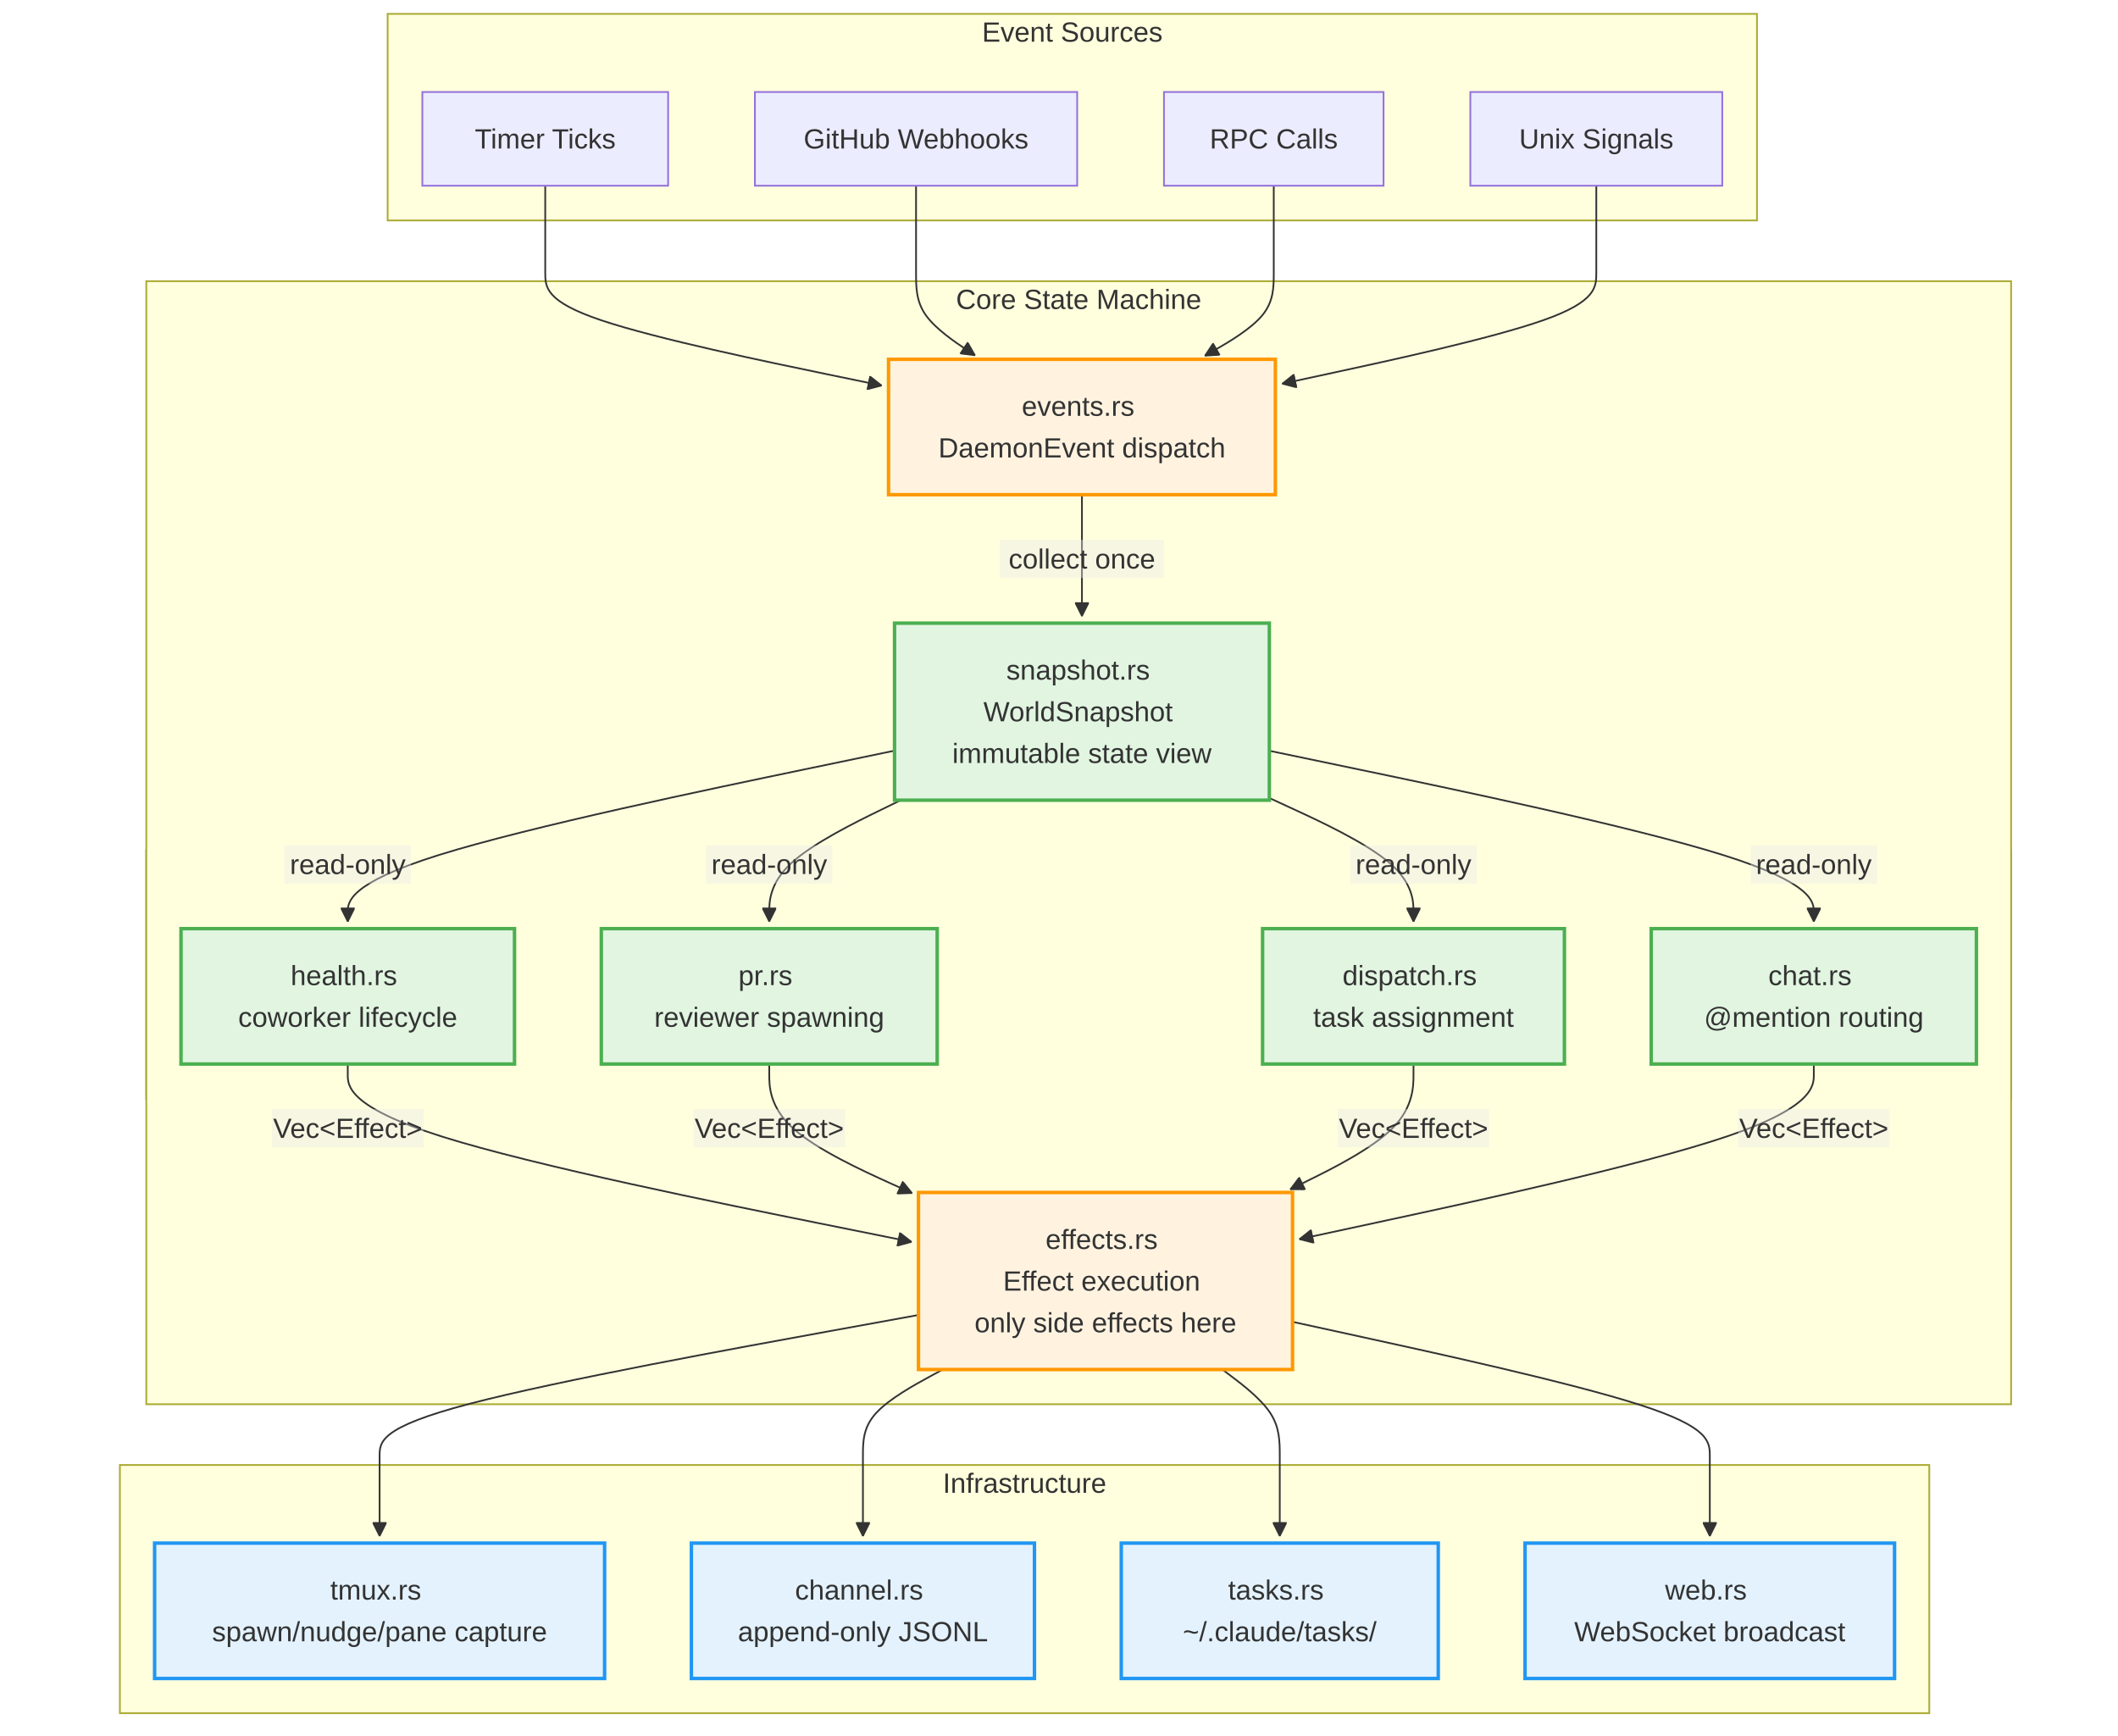
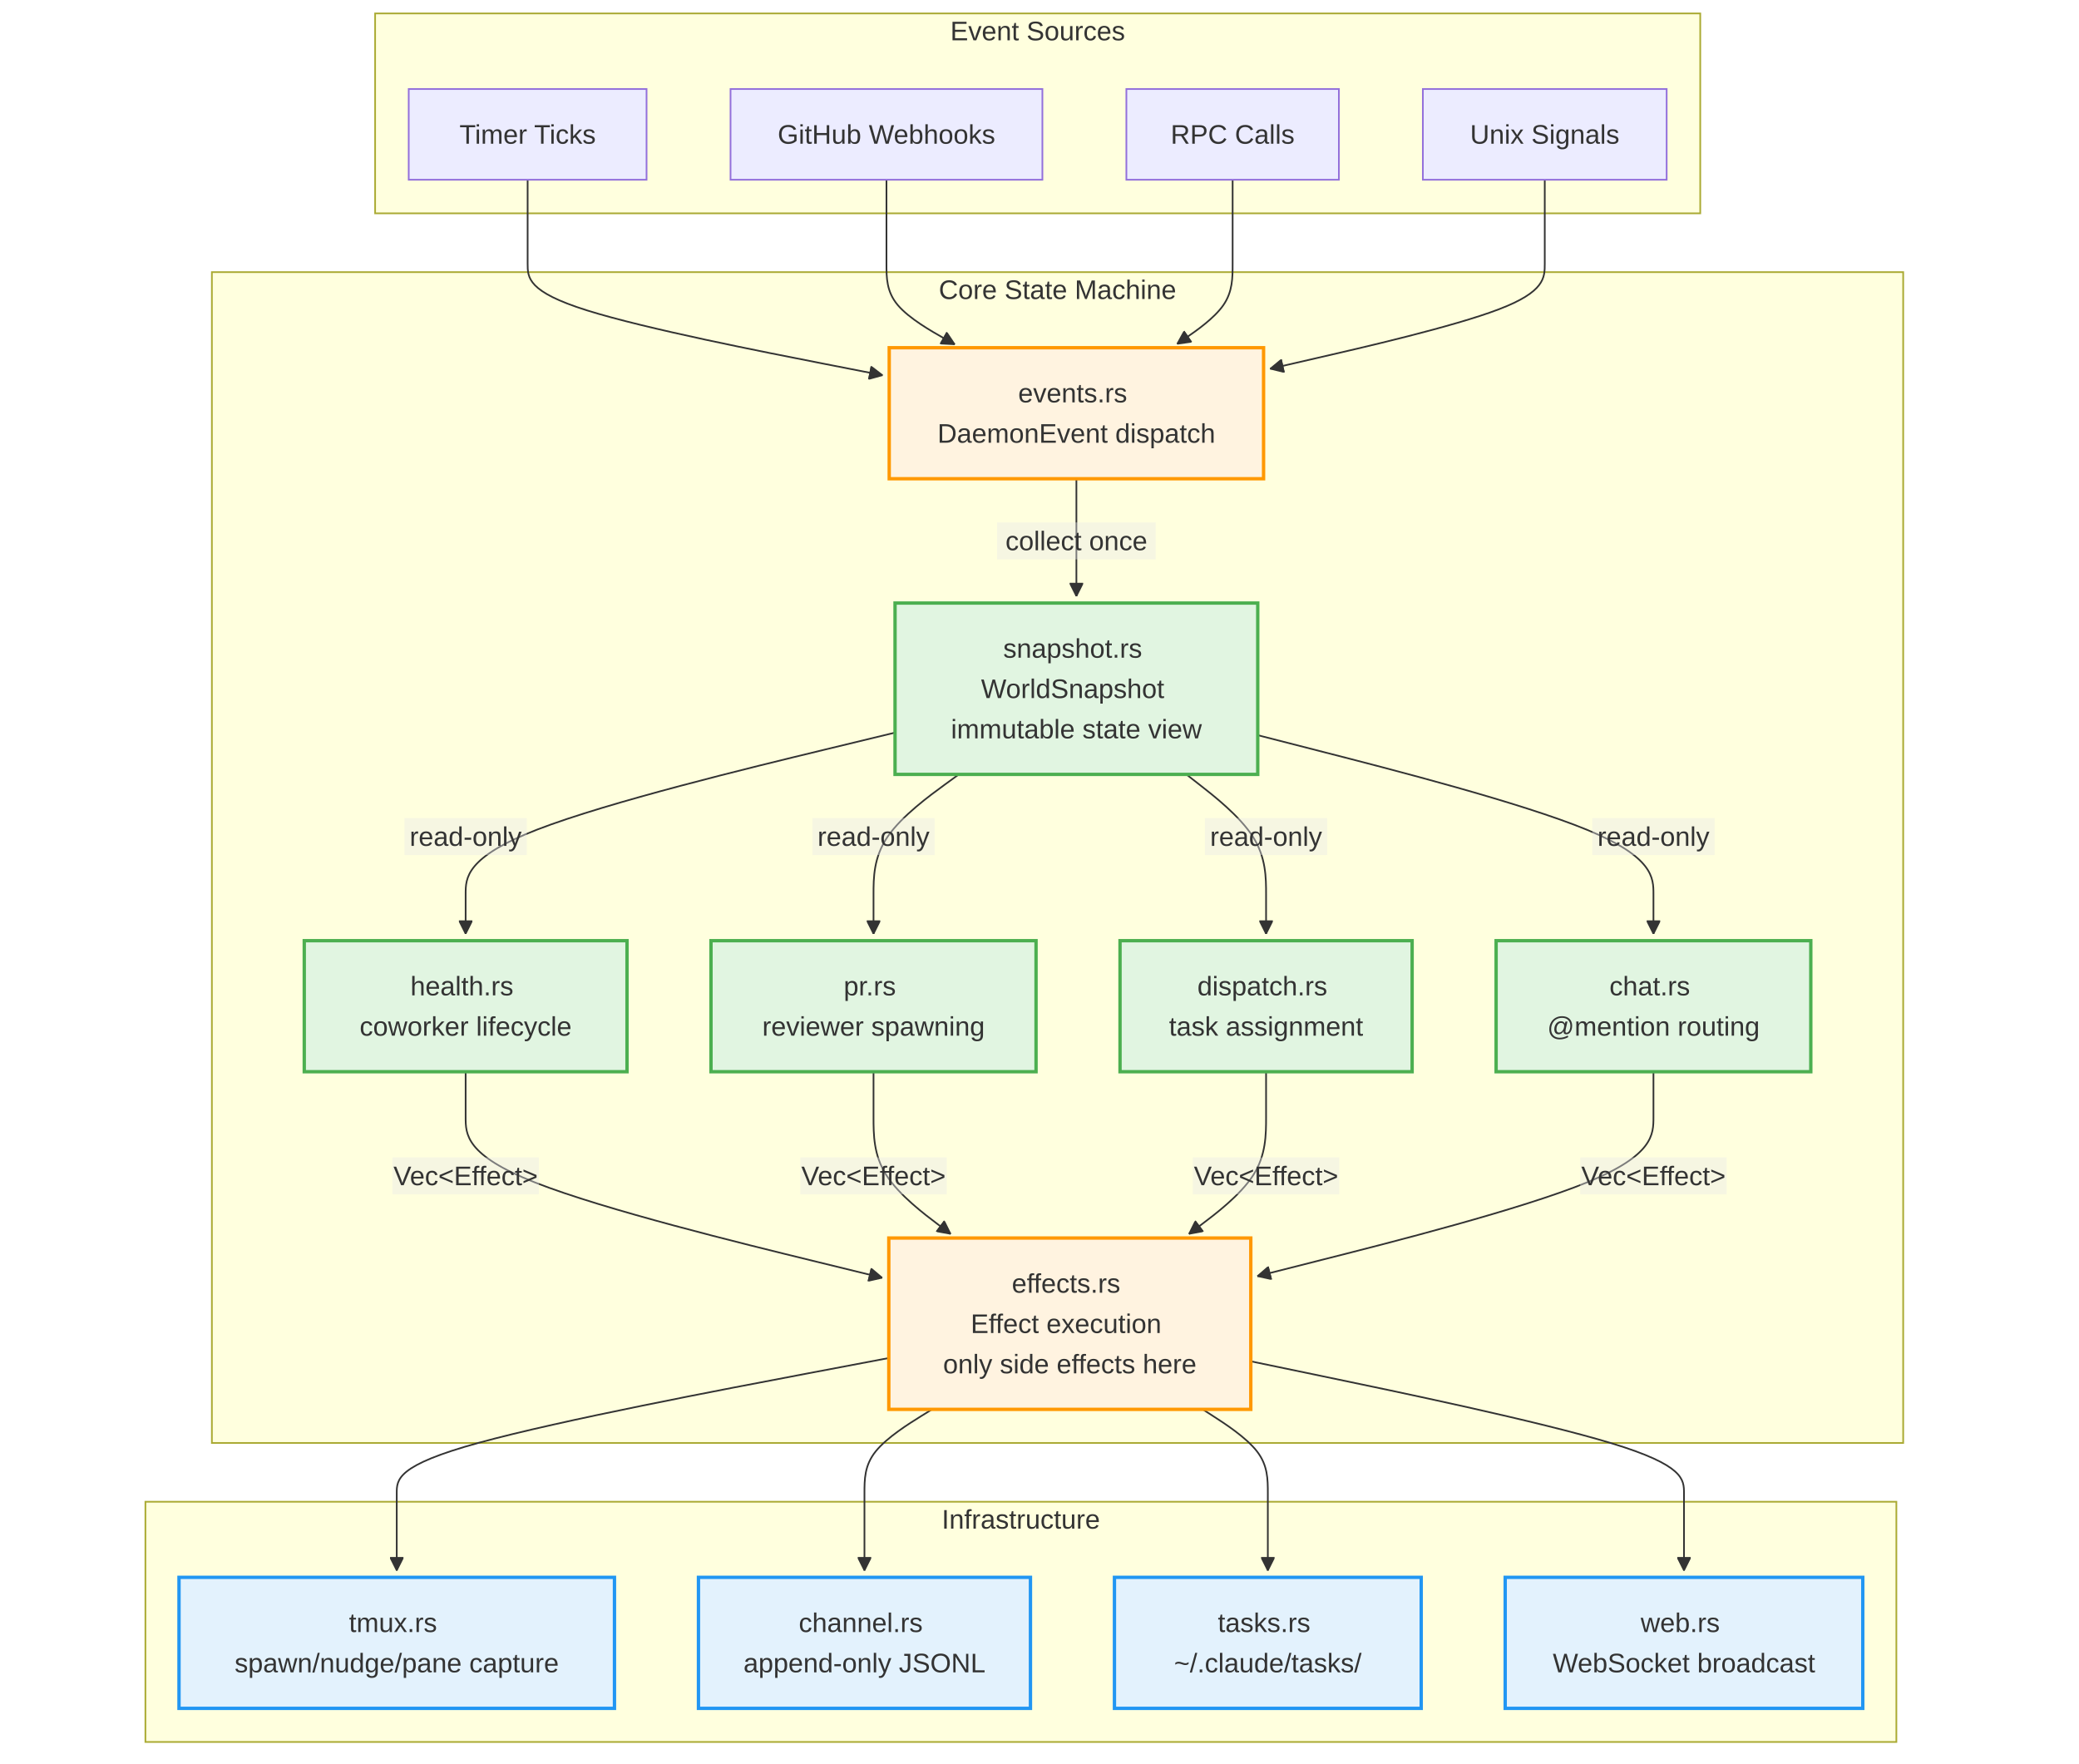
- <svg xmlns="http://www.w3.org/2000/svg" width="1220.266" height="1000" viewBox="-8 -28 1220.266 1000" class="mermaid">
+ <svg xmlns="http://www.w3.org/2000/svg" width="1237.766" height="1050" viewBox="-8 -28 1237.766 1050" class="mermaid">
  <style>
.mermaid{font-family:trebuchet ms, verdana, arial, sans-serif;font-size:16px;fill:#333333;}
.error-icon{fill:#552222;}
.error-text{fill:#552222;stroke:#552222;}
.edge-thickness-normal{stroke-width:1px;}
.edge-thickness-thick{stroke-width:3.5px;}
.edge-pattern-solid{stroke-dasharray:0;}
.edge-thickness-invisible{stroke-width:0;fill:none;}
.edge-pattern-dashed{stroke-dasharray:3;}
.edge-pattern-dotted{stroke-dasharray:2;}
.marker{fill:#333333;stroke:#333333;}
.marker.cross{stroke:#333333;}
svg{font-family:trebuchet ms, verdana, arial, sans-serif;font-size:16px;}
p{margin:0;}
.label{font-family:trebuchet ms, verdana, arial, sans-serif;color:#333333;}
.cluster-label text{fill:#333333;}
.cluster-label span{color:#333333;}
.cluster-label span p{background-color:transparent;}
.label text,span{fill:#333333;color:#333333;}
.node rect,.node circle,.node ellipse,.node polygon,.node path{fill:#ECECFF;stroke:#9370DB;stroke-width:1px;}
.rough-node .label text,.node .label text,.image-shape .label,.icon-shape .label{text-anchor:middle;}
.node .katex path{fill:#000;stroke:#000;stroke-width:1px;}
.rough-node .label,.node .label,.image-shape .label,.icon-shape .label{text-align:center;}
.node.clickable{cursor:pointer;}
.root .anchor path{fill:#333333!important;stroke-width:0;stroke:#333333;}
.arrowheadPath{fill:#333333;}
.edgePath .path{stroke:#333333;stroke-width:2.0px;}
.flowchart-link{stroke:#333333;fill:none;}
.edgeLabel{background-color:rgba(232, 232, 232, 0.8);text-align:center;}
.edgeLabel p{background-color:rgba(232, 232, 232, 0.8);}
.edgeLabel rect{opacity:0.5;background-color:rgba(232, 232, 232, 0.8);fill:rgba(232, 232, 232, 0.8);}
.labelBkg{background-color:rgba(232, 232, 232, 0.5);}
.cluster rect{fill:#ffffde;stroke:#aaaa33;stroke-width:1px;}
.cluster text{fill:#333333;}
.cluster span{color:#333333;}
.flowchartTitleText{text-anchor:middle;font-size:18px;fill:#333333;}
rect.text{fill:none;stroke-width:0;}

.imperative rect { fill:#fff3e0 !important; stroke:#ff9800 !important; stroke-width:2px !important; }
.imperative polygon { fill:#fff3e0 !important; stroke:#ff9800 !important; stroke-width:2px !important; }
.imperative ellipse { fill:#fff3e0 !important; stroke:#ff9800 !important; stroke-width:2px !important; }
.imperative circle { fill:#fff3e0 !important; stroke:#ff9800 !important; stroke-width:2px !important; }
.imperative path { fill:#fff3e0 !important; stroke:#ff9800 !important; stroke-width:2px !important; }
.infra rect { fill:#e3f2fd !important; stroke:#2196f3 !important; stroke-width:2px !important; }
.infra polygon { fill:#e3f2fd !important; stroke:#2196f3 !important; stroke-width:2px !important; }
.infra ellipse { fill:#e3f2fd !important; stroke:#2196f3 !important; stroke-width:2px !important; }
.infra circle { fill:#e3f2fd !important; stroke:#2196f3 !important; stroke-width:2px !important; }
.infra path { fill:#e3f2fd !important; stroke:#2196f3 !important; stroke-width:2px !important; }
.pure rect { fill:#e1f5e1 !important; stroke:#4caf50 !important; stroke-width:2px !important; }
.pure polygon { fill:#e1f5e1 !important; stroke:#4caf50 !important; stroke-width:2px !important; }
.pure ellipse { fill:#e1f5e1 !important; stroke:#4caf50 !important; stroke-width:2px !important; }
.pure circle { fill:#e1f5e1 !important; stroke:#4caf50 !important; stroke-width:2px !important; }
.pure path { fill:#e1f5e1 !important; stroke:#4caf50 !important; stroke-width:2px !important; }
  </style>
  <defs>
    <marker id="arrow_point" viewBox="0 0 10 10" refX="10" refY="5" markerWidth="8" markerHeight="8" orient="auto" markerUnits="userSpaceOnUse">
      <path d="M 0 0 L 10 5 L 0 10 z" class="marker" />
    </marker>
    <marker id="arrow_point_start" viewBox="0 0 10 10" refX="4.5" refY="5" markerWidth="8" markerHeight="8" orient="auto" markerUnits="userSpaceOnUse">
      <path d="M 0 5 L 10 10 L 10 0 z" class="marker" />
    </marker>
    <marker id="arrow_cross" viewBox="0 0 11 11" refX="12" refY="5.2" markerWidth="11" markerHeight="11" orient="auto" markerUnits="userSpaceOnUse">
      <path d="M 1 1 L 10 10 M 10 1 L 1 10" class="marker cross" fill="none" stroke-width="2" />
    </marker>
    <marker id="arrow_cross_start" viewBox="0 0 11 11" refX="-1" refY="5.2" markerWidth="11" markerHeight="11" orient="auto" markerUnits="userSpaceOnUse">
      <path d="M 1 1 L 10 10 M 10 1 L 1 10" class="marker cross" fill="none" stroke-width="2" />
    </marker>
    <marker id="arrow_circle" viewBox="0 0 10 10" refX="11" refY="5" markerWidth="11" markerHeight="11" orient="auto" markerUnits="userSpaceOnUse">
      <circle cx="5" cy="5" r="5" class="marker" />
    </marker>
    <marker id="arrow_circle_start" viewBox="0 0 10 10" refX="-1" refY="5" markerWidth="11" markerHeight="11" orient="auto" markerUnits="userSpaceOnUse">
      <circle cx="5" cy="5" r="5" class="marker" />
    </marker>
  </defs>
  <g class="root">
    <g class="clusters">
      <g class="cluster" id="subgraph-subGraph0">
        <rect x="215.334" y="-20" width="788.938" height="119" class="cluster" />
        <text x="609.803" y="-4" class="cluster-label" text-anchor="middle">Event Sources</text>
      </g>
      <g class="cluster" id="subgraph-subGraph1">
-         <rect x="76.279" y="462" width="1074.41" height="143" class="cluster" />
-         <text x="613.484" y="478" class="cluster-label" text-anchor="middle">Pure Decision Logic</text>
+         <rect x="153.146" y="487" width="936.945" height="143" class="cluster" />
+         <text x="621.619" y="503" class="cluster-label" text-anchor="middle">Pure Decision Logic</text>
      </g>
      <g class="cluster" id="subgraph-subGraph2">
-         <rect x="76.279" y="134" width="1074.41" height="647" class="cluster" />
-         <text x="613.484" y="150" class="cluster-label" text-anchor="middle">Core State Machine</text>
+         <rect x="118.146" y="134" width="1006.945" height="697" class="cluster" />
+         <text x="621.619" y="150" class="cluster-label" text-anchor="middle">Core State Machine</text>
      </g>
      <g class="cluster" id="subgraph-subGraph3">
-         <rect x="61.072" y="816" width="1042.461" height="143" class="cluster" />
-         <text x="582.303" y="832" class="cluster-label" text-anchor="middle">Infrastructure</text>
+         <rect x="78.572" y="866" width="1042.461" height="143" class="cluster" />
+         <text x="599.803" y="882" class="cluster-label" text-anchor="middle">Infrastructure</text>
      </g>
    </g>
    <g class="edgePaths">
      <g class="edge" id="edge-L-Timer-Events-0">
-         <path d="M306.135,79L306.135,83.167C306.135,87.333,306.135,95.667,306.135,104C306.135,112.333,306.135,120.667,306.135,129C306.135,137.333,306.135,145.667,338.445,156.521C370.755,167.375,435.375,180.75,467.685,187.437L499.995,194.124" class="edge-thickness-normal edge-pattern-solid edge-thickness-normal edge-pattern-solid flowchart-link" marker-end="url(#arrow_point)" />
+         <path d="M306.135,79L306.135,83.167C306.135,87.333,306.135,95.667,306.135,104C306.135,112.333,306.135,120.667,306.135,129C306.135,137.333,306.135,145.667,341.36,156.734C376.585,167.801,447.036,181.601,482.261,188.501L517.487,195.402" class="edge-thickness-normal edge-pattern-solid edge-thickness-normal edge-pattern-solid flowchart-link" marker-end="url(#arrow_point)" />
      </g>
      <g class="edge" id="edge-L-Webhook-Events-0">
-         <path d="M519.771,79L519.771,83.167C519.771,87.333,519.771,95.667,519.771,104C519.771,112.333,519.771,120.667,519.771,129C519.771,137.333,519.771,145.667,525.44,153.629C531.109,161.591,542.446,169.183,548.114,172.979L553.783,176.774" class="edge-thickness-normal edge-pattern-solid edge-thickness-normal edge-pattern-solid flowchart-link" marker-end="url(#arrow_point)" />
+         <path d="M519.771,79L519.771,83.167C519.771,87.333,519.771,95.667,519.771,104C519.771,112.333,519.771,120.667,519.771,129C519.771,137.333,519.771,145.667,526.553,153.672C533.335,161.677,546.898,169.353,553.68,173.191L560.462,177.03" class="edge-thickness-normal edge-pattern-solid edge-thickness-normal edge-pattern-solid flowchart-link" marker-end="url(#arrow_point)" />
      </g>
      <g class="edge" id="edge-L-RPC-Events-0">
-         <path d="M725.865,79L725.865,83.167C725.865,87.333,725.865,95.667,725.865,104C725.865,112.333,725.865,120.667,725.865,129C725.865,137.333,725.865,145.667,719.247,153.666C712.629,161.665,699.393,169.33,692.775,173.163L686.157,176.995" class="edge-thickness-normal edge-pattern-solid edge-thickness-normal edge-pattern-solid flowchart-link" marker-end="url(#arrow_point)" />
+         <path d="M725.865,79L725.865,83.167C725.865,87.333,725.865,95.667,725.865,104C725.865,112.333,725.865,120.667,725.865,129C725.865,137.333,725.865,145.667,720.359,153.622C714.852,161.578,703.839,169.155,698.333,172.944L692.826,176.733" class="edge-thickness-normal edge-pattern-solid edge-thickness-normal edge-pattern-solid flowchart-link" marker-end="url(#arrow_point)" />
      </g>
      <g class="edge" id="edge-L-Signal-Events-0">
-         <path d="M911.697,79L911.697,83.167C911.697,87.333,911.697,95.667,911.697,104C911.697,112.333,911.697,120.667,911.697,129C911.697,137.333,911.697,145.667,881.531,156.348C851.364,167.03,791.03,180.06,760.864,186.574L730.697,193.089" class="edge-thickness-normal edge-pattern-solid edge-thickness-normal edge-pattern-solid flowchart-link" marker-end="url(#arrow_point)" />
+         <path d="M911.697,79L911.697,83.167C911.697,87.333,911.697,95.667,911.697,104C911.697,112.333,911.697,120.667,911.697,129C911.697,137.333,911.697,145.667,884.445,156.088C857.193,166.51,802.69,179.019,775.438,185.274L748.186,191.529" class="edge-thickness-normal edge-pattern-solid edge-thickness-normal edge-pattern-solid flowchart-link" marker-end="url(#arrow_point)" />
      </g>
      <g class="edge" id="edge-L-Events-Snapshot-0">
-         <path d="M615.35,257L615.35,263.167C615.35,269.333,615.35,281.667,615.35,293.333C615.35,305,615.35,316,615.35,321.5L615.35,327" class="edge-thickness-normal edge-pattern-solid edge-thickness-normal edge-pattern-solid flowchart-link" marker-end="url(#arrow_point)" />
+         <path d="M632.85,257L632.85,263.167C632.85,269.333,632.85,281.667,632.85,293.333C632.85,305,632.85,316,632.85,321.5L632.85,327" class="edge-thickness-normal edge-pattern-solid edge-thickness-normal edge-pattern-solid flowchart-link" marker-end="url(#arrow_point)" />
      </g>
      <g class="edge" id="edge-L-Snapshot-Health-0">
-         <path d="M507.377,404.463L454.874,415.386C402.37,426.309,297.364,448.154,244.861,464.577C192.357,481,192.357,492,192.357,497.5L192.357,503" class="edge-thickness-normal edge-pattern-solid edge-thickness-normal edge-pattern-solid flowchart-link" marker-end="url(#arrow_point)" />
+         <path d="M524.877,408.13L482.268,418.442C439.66,428.753,354.442,449.377,311.833,465.855C269.225,482.333,269.225,494.667,269.225,504.333C269.225,514,269.225,521,269.225,524.5L269.225,528" class="edge-thickness-normal edge-pattern-solid edge-thickness-normal edge-pattern-solid flowchart-link" marker-end="url(#arrow_point)" />
      </g>
      <g class="edge" id="edge-L-Snapshot-PR-0">
-         <path d="M510.943,433L498.319,439.167C485.695,445.333,460.446,457.667,447.822,469.333C435.197,481,435.197,492,435.197,497.5L435.197,503" class="edge-thickness-normal edge-pattern-solid edge-thickness-normal edge-pattern-solid flowchart-link" marker-end="url(#arrow_point)" />
+         <path d="M562.849,433L554.385,439.167C545.921,445.333,528.993,457.667,520.529,470C512.064,482.333,512.064,494.667,512.064,504.333C512.064,514,512.064,521,512.064,524.5L512.064,528" class="edge-thickness-normal edge-pattern-solid edge-thickness-normal edge-pattern-solid flowchart-link" marker-end="url(#arrow_point)" />
      </g>
      <g class="edge" id="edge-L-Snapshot-Dispatch-0">
-         <path d="M723.322,431.739L737.165,438.116C751.007,444.493,778.692,457.246,792.535,469.123C806.377,481,806.377,492,806.377,497.5L806.377,503" class="edge-thickness-normal edge-pattern-solid edge-thickness-normal edge-pattern-solid flowchart-link" marker-end="url(#arrow_point)" />
+         <path d="M698.298,433L706.211,439.167C714.125,445.333,729.952,457.667,737.866,470C745.779,482.333,745.779,494.667,745.779,504.333C745.779,514,745.779,521,745.779,524.5L745.779,528" class="edge-thickness-normal edge-pattern-solid edge-thickness-normal edge-pattern-solid flowchart-link" marker-end="url(#arrow_point)" />
      </g>
      <g class="edge" id="edge-L-Snapshot-Chat-0">
-         <path d="M723.322,404.534L775.604,415.445C827.885,426.356,932.447,448.178,984.729,464.589C1037.01,481,1037.01,492,1037.01,497.5L1037.01,503" class="edge-thickness-normal edge-pattern-solid edge-thickness-normal edge-pattern-solid flowchart-link" marker-end="url(#arrow_point)" />
+         <path d="M740.822,409.656L780.087,419.713C819.352,429.771,897.882,449.885,937.147,466.109C976.412,482.333,976.412,494.667,976.412,504.333C976.412,514,976.412,521,976.412,524.5L976.412,528" class="edge-thickness-normal edge-pattern-solid edge-thickness-normal edge-pattern-solid flowchart-link" marker-end="url(#arrow_point)" />
      </g>
      <g class="edge" id="edge-L-Health-Effects-0">
-         <path d="M192.357,585L192.357,591.167C192.357,597.333,192.357,609.667,246.505,626.748C300.653,643.829,408.948,665.659,463.095,676.574L517.243,687.488" class="edge-thickness-normal edge-pattern-solid edge-thickness-normal edge-pattern-solid flowchart-link" marker-end="url(#arrow_point)" />
+         <path d="M269.225,610L269.225,614.167C269.225,618.333,269.225,626.667,269.225,637C269.225,647.333,269.225,659.667,310.567,675.948C351.909,692.229,434.594,712.458,475.936,722.572L517.279,732.686" class="edge-thickness-normal edge-pattern-solid edge-thickness-normal edge-pattern-solid flowchart-link" marker-end="url(#arrow_point)" />
      </g>
      <g class="edge" id="edge-L-PR-Effects-0">
-         <path d="M435.197,585L435.197,591.167C435.197,597.333,435.197,609.667,448.918,622.066C462.639,634.465,490.081,646.931,503.801,653.164L517.522,659.396" class="edge-thickness-normal edge-pattern-solid edge-thickness-normal edge-pattern-solid flowchart-link" marker-end="url(#arrow_point)" />
+         <path d="M512.064,610L512.064,614.167C512.064,618.333,512.064,626.667,512.064,637C512.064,647.333,512.064,659.667,519.721,671.599C527.377,683.531,542.69,695.063,550.346,700.828L558.002,706.594" class="edge-thickness-normal edge-pattern-solid edge-thickness-normal edge-pattern-solid flowchart-link" marker-end="url(#arrow_point)" />
      </g>
      <g class="edge" id="edge-L-Dispatch-Effects-0">
-         <path d="M806.377,585L806.377,591.167C806.377,597.333,806.377,609.667,794.539,621.704C782.701,633.741,759.025,645.482,747.187,651.352L735.349,657.223" class="edge-thickness-normal edge-pattern-solid edge-thickness-normal edge-pattern-solid flowchart-link" marker-end="url(#arrow_point)" />
+         <path d="M745.779,610L745.779,614.167C745.779,618.333,745.779,626.667,745.779,637C745.779,647.333,745.779,659.667,738.123,671.599C730.467,683.531,715.154,695.063,707.498,700.828L699.841,706.594" class="edge-thickness-normal edge-pattern-solid edge-thickness-normal edge-pattern-solid flowchart-link" marker-end="url(#arrow_point)" />
      </g>
      <g class="edge" id="edge-L-Chat-Effects-0">
-         <path d="M1037.01,585L1037.01,591.167C1037.01,597.333,1037.01,609.667,987.607,626.487C938.203,643.307,839.397,664.613,789.993,675.267L740.59,685.92" class="edge-thickness-normal edge-pattern-solid edge-thickness-normal edge-pattern-solid flowchart-link" marker-end="url(#arrow_point)" />
+         <path d="M976.412,610L976.412,614.167C976.412,618.333,976.412,626.667,976.412,637C976.412,647.333,976.412,659.667,937.103,675.788C897.794,691.91,819.176,711.819,779.866,721.774L740.557,731.729" class="edge-thickness-normal edge-pattern-solid edge-thickness-normal edge-pattern-solid flowchart-link" marker-end="url(#arrow_point)" />
      </g>
      <g class="edge" id="edge-L-Effects-Tmux-0">
-         <path d="M521.164,729.582L469.421,738.985C417.678,748.388,314.191,767.194,262.448,780.764C210.705,794.333,210.705,802.667,210.705,811C210.705,819.333,210.705,827.667,210.705,835.333C210.705,843,210.705,850,210.705,853.5L210.705,857" class="edge-thickness-normal edge-pattern-solid edge-thickness-normal edge-pattern-solid flowchart-link" marker-end="url(#arrow_point)" />
+         <path d="M521.164,780.437L472.338,789.698C423.511,798.958,325.858,817.479,277.032,830.906C228.205,844.333,228.205,852.667,228.205,861C228.205,869.333,228.205,877.667,228.205,885.333C228.205,893,228.205,900,228.205,903.5L228.205,907" class="edge-thickness-normal edge-pattern-solid edge-thickness-normal edge-pattern-solid flowchart-link" marker-end="url(#arrow_point)" />
      </g>
      <g class="edge" id="edge-L-Effects-Channel-0">
-         <path d="M535.141,761L527.479,765.167C519.817,769.333,504.494,777.667,496.832,786C489.17,794.333,489.17,802.667,489.17,811C489.17,819.333,489.17,827.667,489.17,835.333C489.17,843,489.17,850,489.17,853.5L489.17,857" class="edge-thickness-normal edge-pattern-solid edge-thickness-normal edge-pattern-solid flowchart-link" marker-end="url(#arrow_point)" />
+         <path d="M546.884,811L540.182,815.167C533.48,819.333,520.075,827.667,513.372,836C506.67,844.333,506.67,852.667,506.67,861C506.67,869.333,506.67,877.667,506.67,885.333C506.67,893,506.67,900,506.67,903.5L506.67,907" class="edge-thickness-normal edge-pattern-solid edge-thickness-normal edge-pattern-solid flowchart-link" marker-end="url(#arrow_point)" />
      </g>
      <g class="edge" id="edge-L-Effects-Tasks-0">
-         <path d="M696.296,761L701.8,765.167C707.305,769.333,718.314,777.667,723.818,786C729.322,794.333,729.322,802.667,729.322,811C729.322,819.333,729.322,827.667,729.322,835.333C729.322,843,729.322,850,729.322,853.5L729.322,857" class="edge-thickness-normal edge-pattern-solid edge-thickness-normal edge-pattern-solid flowchart-link" marker-end="url(#arrow_point)" />
+         <path d="M708.039,811L714.503,815.167C720.967,819.333,733.895,827.667,740.359,836C746.822,844.333,746.822,852.667,746.822,861C746.822,869.333,746.822,877.667,746.822,885.333C746.822,893,746.822,900,746.822,903.5L746.822,907" class="edge-thickness-normal edge-pattern-solid edge-thickness-normal edge-pattern-solid flowchart-link" marker-end="url(#arrow_point)" />
      </g>
      <g class="edge" id="edge-L-Effects-WebSocket-0">
-         <path d="M736.68,733.522L776.748,742.268C816.816,751.015,896.952,768.507,937.02,781.42C977.088,794.333,977.088,802.667,977.088,811C977.088,819.333,977.088,827.667,977.088,835.333C977.088,843,977.088,850,977.088,853.5L977.088,857" class="edge-thickness-normal edge-pattern-solid edge-thickness-normal edge-pattern-solid flowchart-link" marker-end="url(#arrow_point)" />
+         <path d="M736.68,782.396L779.664,791.33C822.649,800.264,908.619,818.132,951.603,831.233C994.588,844.333,994.588,852.667,994.588,861C994.588,869.333,994.588,877.667,994.588,885.333C994.588,893,994.588,900,994.588,903.5L994.588,907" class="edge-thickness-normal edge-pattern-solid edge-thickness-normal edge-pattern-solid flowchart-link" marker-end="url(#arrow_point)" />
      </g>
    </g>
    <g class="edgeLabels">
      <g class="edgeLabel" id="edge-label-L-Events-Snapshot-0">
-         <rect x="568.15" y="283" width="94.4" height="22" class="edge-label-bg" />
-         <text x="615.35" y="294" class="edge-label" text-anchor="middle" dominant-baseline="central">collect once</text>
+         <rect x="585.65" y="283" width="94.4" height="22" class="edge-label-bg" />
+         <text x="632.85" y="294" class="edge-label" text-anchor="middle" dominant-baseline="central">collect once</text>
      </g>
      <g class="edgeLabel" id="edge-label-L-Snapshot-Health-0">
-         <rect x="155.957" y="459" width="72.8" height="22" class="edge-label-bg" />
-         <text x="192.357" y="470" class="edge-label" text-anchor="middle" dominant-baseline="central">read-only</text>
+         <rect x="232.825" y="459" width="72.8" height="22" class="edge-label-bg" />
+         <text x="269.225" y="470" class="edge-label" text-anchor="middle" dominant-baseline="central">read-only</text>
      </g>
      <g class="edgeLabel" id="edge-label-L-Snapshot-PR-0">
-         <rect x="398.797" y="459" width="72.8" height="22" class="edge-label-bg" />
-         <text x="435.197" y="470" class="edge-label" text-anchor="middle" dominant-baseline="central">read-only</text>
+         <rect x="475.664" y="459" width="72.8" height="22" class="edge-label-bg" />
+         <text x="512.064" y="470" class="edge-label" text-anchor="middle" dominant-baseline="central">read-only</text>
      </g>
      <g class="edgeLabel" id="edge-label-L-Snapshot-Dispatch-0">
-         <rect x="769.977" y="459" width="72.8" height="22" class="edge-label-bg" />
-         <text x="806.377" y="470" class="edge-label" text-anchor="middle" dominant-baseline="central">read-only</text>
+         <rect x="709.379" y="459" width="72.8" height="22" class="edge-label-bg" />
+         <text x="745.779" y="470" class="edge-label" text-anchor="middle" dominant-baseline="central">read-only</text>
      </g>
      <g class="edgeLabel" id="edge-label-L-Snapshot-Chat-0">
-         <rect x="1000.61" y="459" width="72.8" height="22" class="edge-label-bg" />
-         <text x="1037.01" y="470" class="edge-label" text-anchor="middle" dominant-baseline="central">read-only</text>
+         <rect x="940.012" y="459" width="72.8" height="22" class="edge-label-bg" />
+         <text x="976.412" y="470" class="edge-label" text-anchor="middle" dominant-baseline="central">read-only</text>
      </g>
      <g class="edgeLabel" id="edge-label-L-Health-Effects-0">
-         <rect x="148.757" y="611" width="87.2" height="22" class="edge-label-bg" />
-         <text x="192.357" y="622" class="edge-label" text-anchor="middle" dominant-baseline="central">Vec&lt;Effect&gt;</text>
+         <rect x="225.625" y="661" width="87.2" height="22" class="edge-label-bg" />
+         <text x="269.225" y="672" class="edge-label" text-anchor="middle" dominant-baseline="central">Vec&lt;Effect&gt;</text>
      </g>
      <g class="edgeLabel" id="edge-label-L-PR-Effects-0">
-         <rect x="391.597" y="611" width="87.2" height="22" class="edge-label-bg" />
-         <text x="435.197" y="622" class="edge-label" text-anchor="middle" dominant-baseline="central">Vec&lt;Effect&gt;</text>
+         <rect x="468.464" y="661" width="87.2" height="22" class="edge-label-bg" />
+         <text x="512.064" y="672" class="edge-label" text-anchor="middle" dominant-baseline="central">Vec&lt;Effect&gt;</text>
      </g>
      <g class="edgeLabel" id="edge-label-L-Dispatch-Effects-0">
-         <rect x="762.777" y="611" width="87.2" height="22" class="edge-label-bg" />
-         <text x="806.377" y="622" class="edge-label" text-anchor="middle" dominant-baseline="central">Vec&lt;Effect&gt;</text>
+         <rect x="702.179" y="661" width="87.2" height="22" class="edge-label-bg" />
+         <text x="745.779" y="672" class="edge-label" text-anchor="middle" dominant-baseline="central">Vec&lt;Effect&gt;</text>
      </g>
      <g class="edgeLabel" id="edge-label-L-Chat-Effects-0">
-         <rect x="993.41" y="611" width="87.2" height="22" class="edge-label-bg" />
-         <text x="1037.01" y="622" class="edge-label" text-anchor="middle" dominant-baseline="central">Vec&lt;Effect&gt;</text>
+         <rect x="932.812" y="661" width="87.2" height="22" class="edge-label-bg" />
+         <text x="976.412" y="672" class="edge-label" text-anchor="middle" dominant-baseline="central">Vec&lt;Effect&gt;</text>
      </g>
    </g>
    <g class="nodes">
      <g class="node default" id="node-Timer">
        <rect x="235.334" y="25" width="141.602" height="54" />
        <text x="306.135" y="52" class="label" text-anchor="middle" dominant-baseline="central">Timer Ticks</text>
      </g>
      <g class="node default" id="node-Webhook">
        <rect x="426.936" y="25" width="185.672" height="54" />
        <text x="519.771" y="52" class="label" text-anchor="middle" dominant-baseline="central">GitHub Webhooks</text>
      </g>
      <g class="node default" id="node-RPC">
        <rect x="662.607" y="25" width="126.516" height="54" />
        <text x="725.865" y="52" class="label" text-anchor="middle" dominant-baseline="central">RPC Calls</text>
      </g>
      <g class="node default" id="node-Signal">
        <rect x="839.123" y="25" width="145.148" height="54" />
        <text x="911.697" y="52" class="label" text-anchor="middle" dominant-baseline="central">Unix Signals</text>
      </g>
      <g class="node default imperative" id="node-Events">
-         <rect x="503.912" y="179" width="222.875" height="78" style="fill:#fff3e0 !important;stroke:#ff9800 !important;stroke-width:2px !important" />
-         <text x="615.35" y="218" class="label" text-anchor="middle" dominant-baseline="central">
-           <tspan x="615.35" y="218" dy="-0.75em">events.rs</tspan>
-           <tspan x="615.35" dy="1.5em">DaemonEvent dispatch</tspan>
+         <rect x="521.412" y="179" width="222.875" height="78" style="fill:#fff3e0 !important;stroke:#ff9800 !important;stroke-width:2px !important" />
+         <text x="632.85" y="218" class="label" text-anchor="middle" dominant-baseline="central">
+           <tspan x="632.85" y="218" dy="-0.75em">events.rs</tspan>
+           <tspan x="632.85" dy="1.5em">DaemonEvent dispatch</tspan>
        </text>
      </g>
      <g class="node default pure" id="node-Snapshot">
-         <rect x="507.377" y="331" width="215.945" height="102" style="fill:#e1f5e1 !important;stroke:#4caf50 !important;stroke-width:2px !important" />
-         <text x="615.35" y="382" class="label" text-anchor="middle" dominant-baseline="central">
-           <tspan x="615.35" y="382" dy="-1.5em">snapshot.rs</tspan>
-           <tspan x="615.35" dy="1.5em">WorldSnapshot</tspan>
-           <tspan x="615.35" dy="1.5em">immutable state view</tspan>
+         <rect x="524.877" y="331" width="215.945" height="102" style="fill:#e1f5e1 !important;stroke:#4caf50 !important;stroke-width:2px !important" />
+         <text x="632.85" y="382" class="label" text-anchor="middle" dominant-baseline="central">
+           <tspan x="632.85" y="382" dy="-1.5em">snapshot.rs</tspan>
+           <tspan x="632.85" dy="1.5em">WorldSnapshot</tspan>
+           <tspan x="632.85" dy="1.5em">immutable state view</tspan>
        </text>
      </g>
      <g class="node default pure" id="node-Health">
-         <rect x="96.279" y="507" width="192.156" height="78" style="fill:#e1f5e1 !important;stroke:#4caf50 !important;stroke-width:2px !important" />
-         <text x="192.357" y="546" class="label" text-anchor="middle" dominant-baseline="central">
-           <tspan x="192.357" y="546" dy="-0.75em">health.rs</tspan>
-           <tspan x="192.357" dy="1.5em">coworker lifecycle</tspan>
+         <rect x="173.146" y="532" width="192.156" height="78" style="fill:#e1f5e1 !important;stroke:#4caf50 !important;stroke-width:2px !important" />
+         <text x="269.225" y="571" class="label" text-anchor="middle" dominant-baseline="central">
+           <tspan x="269.225" y="571" dy="-0.75em">health.rs</tspan>
+           <tspan x="269.225" dy="1.5em">coworker lifecycle</tspan>
        </text>
      </g>
      <g class="node default pure" id="node-PR">
-         <rect x="338.436" y="507" width="193.523" height="78" style="fill:#e1f5e1 !important;stroke:#4caf50 !important;stroke-width:2px !important" />
-         <text x="435.197" y="546" class="label" text-anchor="middle" dominant-baseline="central">
-           <tspan x="435.197" y="546" dy="-0.75em">pr.rs</tspan>
-           <tspan x="435.197" dy="1.5em">reviewer spawning</tspan>
+         <rect x="415.303" y="532" width="193.523" height="78" style="fill:#e1f5e1 !important;stroke:#4caf50 !important;stroke-width:2px !important" />
+         <text x="512.064" y="571" class="label" text-anchor="middle" dominant-baseline="central">
+           <tspan x="512.064" y="571" dy="-0.75em">pr.rs</tspan>
+           <tspan x="512.064" dy="1.5em">reviewer spawning</tspan>
        </text>
      </g>
      <g class="node default pure" id="node-Dispatch">
-         <rect x="719.424" y="507" width="173.906" height="78" style="fill:#e1f5e1 !important;stroke:#4caf50 !important;stroke-width:2px !important" />
-         <text x="806.377" y="546" class="label" text-anchor="middle" dominant-baseline="central">
-           <tspan x="806.377" y="546" dy="-0.75em">dispatch.rs</tspan>
-           <tspan x="806.377" dy="1.5em">task assignment</tspan>
+         <rect x="658.826" y="532" width="173.906" height="78" style="fill:#e1f5e1 !important;stroke:#4caf50 !important;stroke-width:2px !important" />
+         <text x="745.779" y="571" class="label" text-anchor="middle" dominant-baseline="central">
+           <tspan x="745.779" y="571" dy="-0.75em">dispatch.rs</tspan>
+           <tspan x="745.779" dy="1.5em">task assignment</tspan>
        </text>
      </g>
      <g class="node default pure" id="node-Chat">
-         <rect x="943.33" y="507" width="187.359" height="78" style="fill:#e1f5e1 !important;stroke:#4caf50 !important;stroke-width:2px !important" />
-         <text x="1037.01" y="546" class="label" text-anchor="middle" dominant-baseline="central">
-           <tspan x="1037.01" y="546" dy="-0.75em">chat.rs</tspan>
-           <tspan x="1037.01" dy="1.5em">@mention routing</tspan>
+         <rect x="882.732" y="532" width="187.359" height="78" style="fill:#e1f5e1 !important;stroke:#4caf50 !important;stroke-width:2px !important" />
+         <text x="976.412" y="571" class="label" text-anchor="middle" dominant-baseline="central">
+           <tspan x="976.412" y="571" dy="-0.75em">chat.rs</tspan>
+           <tspan x="976.412" dy="1.5em">@mention routing</tspan>
        </text>
      </g>
      <g class="node default imperative" id="node-Effects">
-         <rect x="521.164" y="659" width="215.516" height="102" style="fill:#fff3e0 !important;stroke:#ff9800 !important;stroke-width:2px !important" />
-         <text x="628.922" y="710" class="label" text-anchor="middle" dominant-baseline="central">
-           <tspan x="628.922" y="710" dy="-1.5em">effects.rs</tspan>
+         <rect x="521.164" y="709" width="215.516" height="102" style="fill:#fff3e0 !important;stroke:#ff9800 !important;stroke-width:2px !important" />
+         <text x="628.922" y="760" class="label" text-anchor="middle" dominant-baseline="central">
+           <tspan x="628.922" y="760" dy="-1.5em">effects.rs</tspan>
          <tspan x="628.922" dy="1.5em">Effect execution</tspan>
          <tspan x="628.922" dy="1.5em">only side effects here</tspan>
        </text>
      </g>
      <g class="node default infra" id="node-Tmux">
-         <rect x="81.072" y="861" width="259.266" height="78" style="fill:#e3f2fd !important;stroke:#2196f3 !important;stroke-width:2px !important" />
-         <text x="210.705" y="900" class="label" text-anchor="middle" dominant-baseline="central">
-           <tspan x="210.705" y="900" dy="-0.75em">tmux.rs</tspan>
-           <tspan x="210.705" dy="1.5em">spawn/nudge/pane capture</tspan>
+         <rect x="98.572" y="911" width="259.266" height="78" style="fill:#e3f2fd !important;stroke:#2196f3 !important;stroke-width:2px !important" />
+         <text x="228.205" y="950" class="label" text-anchor="middle" dominant-baseline="central">
+           <tspan x="228.205" y="950" dy="-0.75em">tmux.rs</tspan>
+           <tspan x="228.205" dy="1.5em">spawn/nudge/pane capture</tspan>
        </text>
      </g>
      <g class="node default infra" id="node-Channel">
-         <rect x="390.338" y="861" width="197.664" height="78" style="fill:#e3f2fd !important;stroke:#2196f3 !important;stroke-width:2px !important" />
-         <text x="489.17" y="900" class="label" text-anchor="middle" dominant-baseline="central">
-           <tspan x="489.17" y="900" dy="-0.75em">channel.rs</tspan>
-           <tspan x="489.17" dy="1.5em">append-only JSONL</tspan>
+         <rect x="407.838" y="911" width="197.664" height="78" style="fill:#e3f2fd !important;stroke:#2196f3 !important;stroke-width:2px !important" />
+         <text x="506.67" y="950" class="label" text-anchor="middle" dominant-baseline="central">
+           <tspan x="506.67" y="950" dy="-0.75em">channel.rs</tspan>
+           <tspan x="506.67" dy="1.5em">append-only JSONL</tspan>
        </text>
      </g>
      <g class="node default infra" id="node-Tasks">
-         <rect x="638.002" y="861" width="182.641" height="78" style="fill:#e3f2fd !important;stroke:#2196f3 !important;stroke-width:2px !important" />
-         <text x="729.322" y="900" class="label" text-anchor="middle" dominant-baseline="central">
-           <tspan x="729.322" y="900" dy="-0.75em">tasks.rs</tspan>
-           <tspan x="729.322" dy="1.5em">~/.claude/tasks/</tspan>
+         <rect x="655.502" y="911" width="182.641" height="78" style="fill:#e3f2fd !important;stroke:#2196f3 !important;stroke-width:2px !important" />
+         <text x="746.822" y="950" class="label" text-anchor="middle" dominant-baseline="central">
+           <tspan x="746.822" y="950" dy="-0.75em">tasks.rs</tspan>
+           <tspan x="746.822" dy="1.5em">~/.claude/tasks/</tspan>
        </text>
      </g>
      <g class="node default infra" id="node-WebSocket">
-         <rect x="870.643" y="861" width="212.891" height="78" style="fill:#e3f2fd !important;stroke:#2196f3 !important;stroke-width:2px !important" />
-         <text x="977.088" y="900" class="label" text-anchor="middle" dominant-baseline="central">
-           <tspan x="977.088" y="900" dy="-0.75em">web.rs</tspan>
-           <tspan x="977.088" dy="1.5em">WebSocket broadcast</tspan>
+         <rect x="888.143" y="911" width="212.891" height="78" style="fill:#e3f2fd !important;stroke:#2196f3 !important;stroke-width:2px !important" />
+         <text x="994.588" y="950" class="label" text-anchor="middle" dominant-baseline="central">
+           <tspan x="994.588" y="950" dy="-0.75em">web.rs</tspan>
+           <tspan x="994.588" dy="1.5em">WebSocket broadcast</tspan>
        </text>
      </g>
    </g>
  </g>
</svg>
